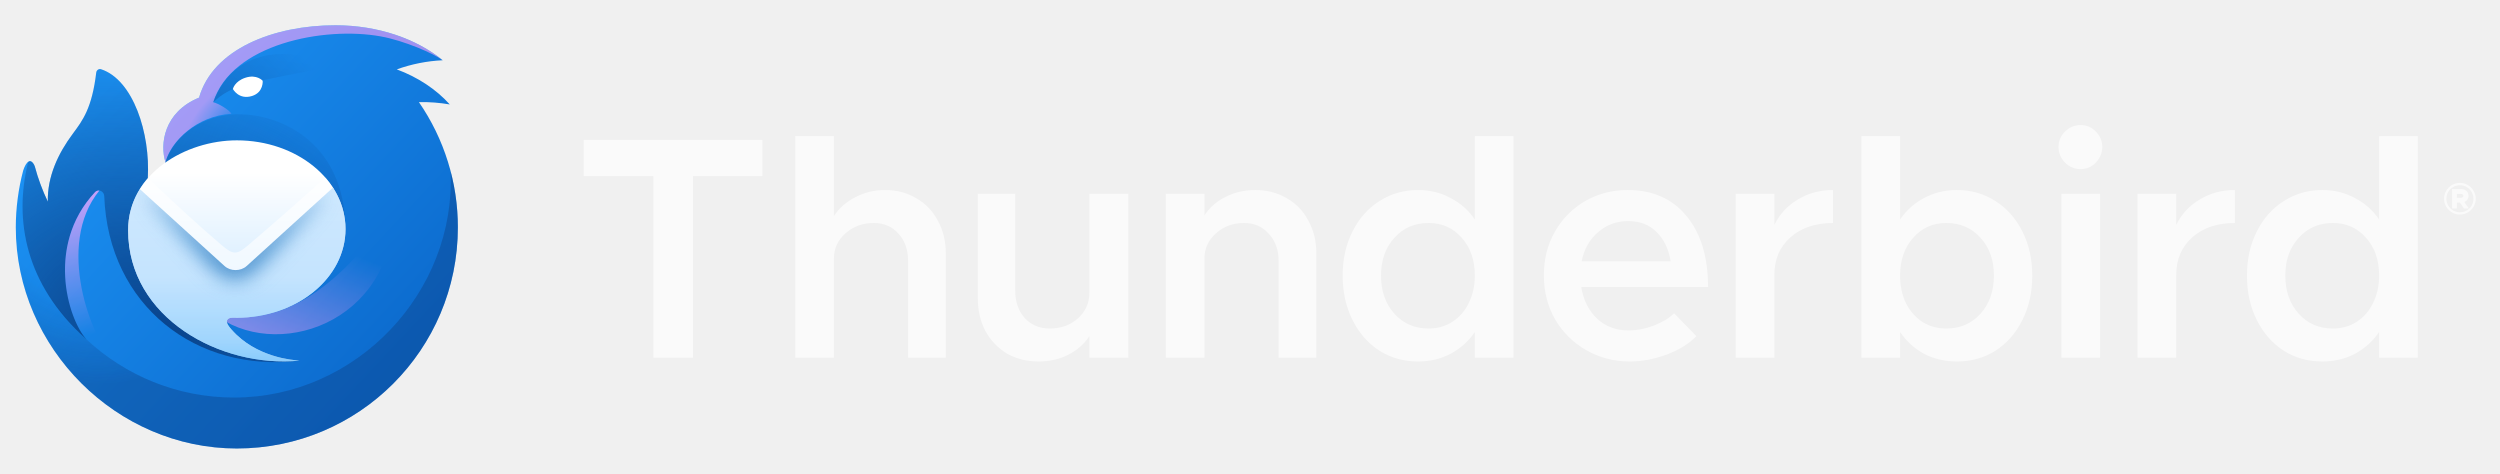
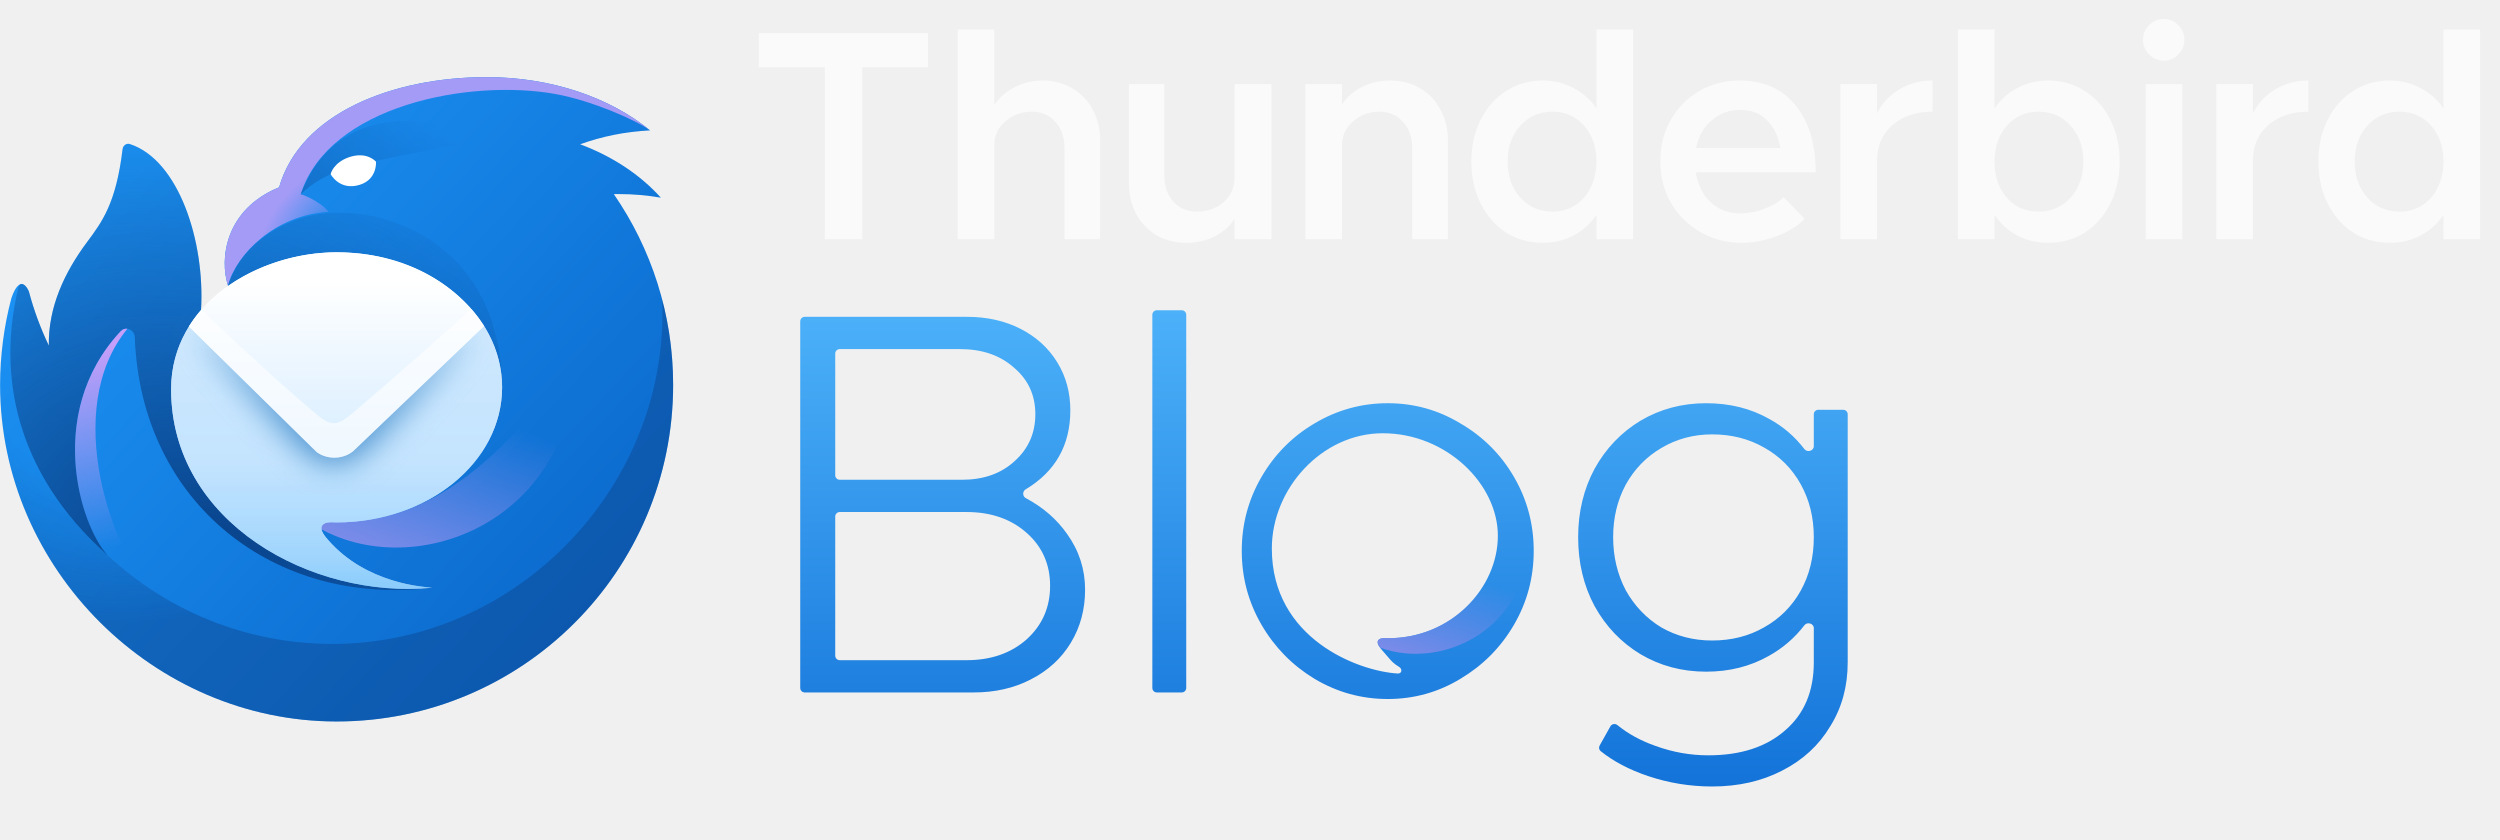
- <svg xmlns="http://www.w3.org/2000/svg" width="512" height="97" viewBox="0 0 512 97" fill="none">
-   <path d="M40.754 20.003H40.762C43.612 10.038 56.033 5.174 68.691 5.174C77.438 5.174 85.29 7.943 90.673 12.339C87.46 12.49 84.289 13.121 81.263 14.209C85.612 15.826 89.348 18.313 92.117 21.39C90.028 21.03 87.91 20.87 85.79 20.911C90.999 28.457 93.782 37.412 93.768 46.581C93.768 71.581 73.501 91.848 48.501 91.848C23.886 91.848 3.234 71.239 3.234 46.581C3.234 42.687 3.752 38.666 4.757 34.895C5.02 34.103 5.388 33.344 5.875 33.066C6.486 32.718 7.042 33.755 7.131 34.093C7.793 36.572 8.684 38.985 9.792 41.299C9.695 36.131 11.902 31.423 14.939 27.352C16.964 24.637 18.842 22.122 19.709 14.862C19.767 14.375 20.229 14.024 20.696 14.177C27.287 16.334 30.809 27.309 30.262 36.487C33.903 37.008 33.886 33.204 33.886 33.204C32.722 29.627 33.498 22.978 40.741 20.003H40.754Z" fill="url(#paint0_linear_4405_21141)" />
-   <path opacity="0.9" d="M92.287 35.055C93.388 59.951 72.921 81.417 47.964 81.417C24.6 81.417 5.454 63.358 3.723 40.438C3.414 42.584 3.251 44.749 3.236 46.917C3.414 71.441 24.015 91.849 48.503 91.849C73.503 91.849 93.77 71.582 93.77 46.582C93.77 42.599 93.254 38.736 92.287 35.055Z" fill="url(#paint1_radial_4405_21141)" />
-   <path style="mix-blend-mode:screen" d="M47.397 23.302C46.91 22.44 44.658 21.163 43.674 20.941C47.398 9.01 66.374 5.347 77.988 7.458C82.822 8.337 88.841 10.97 90.672 12.339C85.289 7.943 77.436 5.174 68.691 5.174C56.033 5.174 43.612 10.038 40.761 20.003H40.74C33.498 22.978 32.722 29.63 33.886 33.206C35.003 28.939 40.32 23.696 47.397 23.302Z" fill="url(#paint2_radial_4405_21141)" />
-   <path d="M60.552 15.063C50.383 17.064 47.061 17.718 43.658 20.953C47.48 10.835 57.236 8.784 68.86 13.396C66.094 13.966 63.324 14.522 60.552 15.064V15.063Z" fill="url(#paint3_linear_4405_21141)" />
-   <path d="M5.691 33.51C2.913 44.883 5.06 58.251 17.68 69.469C13.923 65.36 9.335 50.19 19.458 39.352C20.14 38.621 21.313 39.157 21.35 40.156C22.185 62.681 40.36 76.438 61.314 73.865C54.822 73.501 33.35 65.98 49.323 63.005C57.671 61.449 70.761 59.011 70.761 47.265C70.761 28.225 56.039 22.658 47.111 23.486C41.001 24.053 35.563 27.93 33.889 33.203C34.532 35.281 31.97 36.736 30.262 36.492C30.81 27.316 27.287 16.334 20.695 14.177C20.229 14.024 19.766 14.375 19.708 14.862C18.841 22.122 16.963 24.637 14.939 27.352C11.901 31.425 9.694 36.131 9.791 41.299C8.683 38.985 7.792 36.572 7.13 34.093C7.056 33.813 6.652 33.033 6.163 32.997C5.898 32.978 5.757 33.237 5.691 33.51Z" fill="url(#paint4_radial_4405_21141)" />
-   <path style="mix-blend-mode:screen" d="M43.713 64.158C56.005 74.139 80.724 66.656 80.724 42.389C70.745 57.516 58.034 67.95 43.714 64.158H43.713Z" fill="url(#paint5_linear_4405_21141)" />
-   <path style="mix-blend-mode:screen" d="M19.459 39.351C19.57 39.226 19.711 39.13 19.869 39.072C20.026 39.014 20.195 38.996 20.361 39.02C11.3 50.071 18.609 69.48 23.624 74.249C23.905 75.043 18.866 70.913 18.172 69.947C14.356 66.71 8.888 50.669 19.459 39.351Z" fill="url(#paint6_linear_4405_21141)" />
-   <path d="M48.5 65.072C60.795 65.072 70.763 56.939 70.763 46.907C70.763 36.875 60.795 28.742 48.5 28.742C38.011 28.742 26.233 35.566 26.238 47.172C26.244 65.107 45.191 75.425 61.342 73.863C60.129 73.722 52.56 73.32 47.445 67.533C46.983 67.012 46.183 66.101 46.546 65.51C46.908 64.919 47.907 65.071 48.499 65.071L48.5 65.072Z" fill="url(#paint7_linear_4405_21141)" />
-   <path opacity="0.6" d="M68.337 38.653L50.743 55.489C49.182 56.599 47.52 56.679 45.88 55.673L28.623 38.715C29.115 37.923 29.669 37.172 30.279 36.467L32.089 38.161C36.621 42.408 40.285 45.84 45.449 50.247C47.78 52.236 48.504 52.198 50.791 50.247C56.699 45.203 61.02 41.388 66.637 36.371C67.263 37.086 67.831 37.849 68.336 38.654L68.337 38.653Z" fill="white" />
-   <mask id="mask0_4405_21141" style="mask-type:luminance" maskUnits="userSpaceOnUse" x="26" y="38" width="45" height="37">
-     <path d="M70.765 46.907C70.765 56.94 60.797 65.072 48.503 65.072C47.909 65.072 46.912 64.92 46.548 65.512C46.185 66.102 46.986 67.012 47.447 67.534C52.253 72.971 59.226 73.655 61.056 73.835L61.344 73.863C45.193 75.425 26.246 65.107 26.241 47.173C26.224 44.187 27.055 41.257 28.637 38.724L45.978 54.475C47.212 55.595 49.29 55.595 50.524 54.475L68.194 38.426C69.836 40.958 70.765 43.845 70.765 46.907Z" fill="white" />
-   </mask>
-   <g mask="url(#mask0_4405_21141)">
-     <path opacity="0.7" d="M21.082 25.957H77.351V76.975H21.082V25.957Z" fill="url(#paint8_linear_4405_21141)" />
-     <g filter="url(#filter0_f_4405_21141)">
-       <path fill-rule="evenodd" clip-rule="evenodd" d="M43.332 54.581C40.053 51.169 30.234 39.833 30.234 39.833L30.994 39.866L46.366 51.347C47.517 52.184 49.16 52.175 50.3 51.328L65.374 39.882L66.174 39.818C66.174 39.818 56.675 50.885 53.037 54.531C49.399 58.177 46.611 57.992 43.332 54.581Z" fill="#458FCD" />
-     </g>
+ <svg xmlns="http://www.w3.org/2000/svg" width="1343" height="451" viewBox="0 0 1343 451" fill="none">
+   <path d="M149.883 100.652L149.918 100.652C161.302 60.855 210.909 41.426 261.461 41.426C296.388 41.426 327.75 52.488 349.245 70.042C335.929 70.703 323.261 73.308 311.666 77.513C329.034 83.966 343.956 93.9 355.016 106.189C347.679 104.921 340.068 104.254 332.265 104.254C331.423 104.254 330.584 104.262 329.747 104.277C349.84 133.41 361.606 168.728 361.606 206.795C361.606 306.637 280.668 387.574 180.827 387.574C82.524 387.574 0.047 305.266 0.047 206.795C0.047 191.243 2.117 175.18 6.128 160.125C7.178 156.963 8.646 153.93 10.595 152.821C13.034 151.432 15.251 155.572 15.61 156.92C18.26 166.867 21.829 176.487 26.232 185.702C25.848 165.059 34.664 146.263 46.795 129.999C54.881 119.159 62.377 109.109 65.839 80.118C66.072 78.172 67.917 76.771 69.78 77.381C96.104 86 110.176 129.83 107.985 166.481C122.527 168.56 122.46 153.37 122.46 153.37C117.812 139.085 120.911 112.531 149.836 100.652L149.883 100.652Z" fill="url(#paint0_linear_2036_8)" />
+   <path opacity="0.9" d="M355.692 160.758C360.088 260.188 278.35 345.91 178.675 345.91C85.369 345.91 8.908 273.792 1.992 182.257C0.773 190.713 0.114 199.35 0.052 208.129C0.76 306.082 83.037 387.574 180.827 387.574C280.668 387.574 361.606 306.637 361.606 206.795C361.606 190.886 359.551 175.456 355.692 160.758Z" fill="url(#paint1_radial_2036_8)" />
+   <path d="M176.422 113.828C174.473 110.381 165.48 105.284 161.551 104.395C176.422 56.748 252.208 42.12 298.591 50.55C317.891 54.058 341.933 64.581 349.244 70.042C327.75 52.488 296.388 41.426 261.461 41.426C210.909 41.426 161.302 60.855 149.918 100.652L149.883 100.652L149.835 100.652C120.911 112.531 117.815 139.094 122.464 153.378C126.924 136.339 148.16 115.4 176.422 113.828Z" fill="url(#paint2_radial_2036_8)" />
+   <path d="M228.956 80.923C188.348 88.913 175.077 91.524 161.485 104.444C176.75 64.034 215.713 55.846 262.138 74.264C249.36 76.908 238.416 79.061 228.956 80.923Z" fill="url(#paint3_linear_2036_8)" />
+   <path d="M9.86 154.59C-1.233 200.011 7.339 253.398 57.74 298.2C42.735 281.794 24.418 221.206 64.843 177.919C67.566 175.003 72.251 177.149 72.399 181.136C75.729 271.09 148.319 326.032 232.002 315.757C206.072 314.301 120.322 284.268 184.109 272.385C217.452 266.174 269.73 256.434 269.73 209.531C269.73 133.486 210.932 111.253 175.28 114.561C150.878 116.825 129.161 132.308 122.475 153.364C125.04 161.666 114.812 167.479 107.985 166.504C110.176 129.852 96.104 85.999 69.78 77.381C67.917 76.771 66.072 78.172 65.839 80.118C62.377 109.109 54.881 119.158 46.795 129.998C34.664 146.262 25.848 165.059 26.232 185.701C21.829 176.487 18.26 166.866 15.611 156.92C15.313 155.803 13.699 152.692 11.745 152.546C10.687 152.466 10.127 153.499 9.86 154.59Z" fill="url(#paint4_radial_2036_8)" />
+   <path d="M161.71 276.989C210.798 316.846 309.521 286.965 309.521 190.048C269.664 250.464 218.901 292.134 161.71 276.989Z" fill="url(#paint5_linear_2036_8)" />
+   <path d="M64.842 177.92C65.878 176.81 67.2 176.429 68.449 176.603C32.262 220.735 61.447 298.251 81.48 317.292C82.599 320.463 62.478 303.974 59.703 300.112C44.467 287.185 22.63 223.12 64.842 177.92Z" fill="url(#paint6_linear_2036_8)" />
+   <path d="M180.825 280.639C229.927 280.639 269.733 248.159 269.733 208.094C269.733 168.029 229.927 135.55 180.825 135.55C138.935 135.55 91.902 162.802 91.917 209.153C91.941 280.781 167.609 321.987 232.11 315.749C227.265 315.187 197.041 313.582 176.612 290.472C174.769 288.388 171.571 284.754 173.022 282.392C174.472 280.029 178.458 280.639 180.825 280.639Z" fill="url(#paint7_linear_2036_8)" />
+   <path opacity="0.7" d="M180.825 280.639C229.927 280.639 269.733 248.16 269.733 208.095C269.733 195.861 266.021 184.335 259.467 174.225L188.902 238.316C183.974 242.791 175.674 242.791 170.746 238.316L101.493 175.417C95.467 185.105 91.913 196.407 91.917 209.154C91.941 280.782 167.609 321.988 232.11 315.75C231.817 315.716 231.433 315.678 230.963 315.632L230.962 315.632C223.649 314.915 195.807 312.186 176.612 290.472C174.769 288.388 171.571 284.755 173.022 282.392C174.24 280.409 177.246 280.52 179.579 280.607C180.025 280.624 180.445 280.639 180.825 280.639Z" fill="url(#paint8_linear_2036_8)" />
+   <g filter="url(#filter0_f_2036_8)">
+     <path fill-rule="evenodd" clip-rule="evenodd" d="M160.188 238.741C147.094 225.113 107.877 179.845 107.877 179.845L110.913 179.975L172.303 225.829C176.902 229.169 183.458 229.136 188.016 225.748L248.214 180.034L251.41 179.786C251.41 179.786 213.476 223.982 198.946 238.543C184.417 253.104 173.281 252.369 160.188 238.741Z" fill="#458FCD" />
  </g>
-   <path d="M51.626 19.656C54.008 18.906 53.799 16.548 53.799 16.548C53.799 16.548 52.607 15.145 50.247 15.922C48.038 16.65 47.695 18.224 47.695 18.224C47.695 18.224 48.902 20.513 51.626 19.656Z" fill="white" />
-   <g clip-path="url(#clip0_4405_21141)">
-     <path d="M133.81 36.061H119.531V28.662H156.139V36.061H141.924V73.254H133.81V36.061ZM181.237 38.917C183.661 38.917 185.803 39.48 187.663 40.605C189.567 41.687 191.039 43.223 192.077 45.213C193.159 47.161 193.7 49.389 193.7 51.899V73.254H185.976V53.457C185.976 51.163 185.327 49.303 184.029 47.875C182.73 46.403 181.043 45.668 178.966 45.668C176.672 45.668 174.725 46.382 173.124 47.81C171.566 49.194 170.787 50.904 170.787 52.938V73.254H162.868V27.883H170.787V44.24C171.826 42.639 173.275 41.362 175.136 40.41C176.997 39.415 179.031 38.917 181.237 38.917ZM231.086 39.696V73.254H223.103V68.84C222.064 70.441 220.614 71.718 218.754 72.67C216.936 73.578 214.924 74.033 212.717 74.033C210.294 74.033 208.13 73.492 206.226 72.41C204.366 71.285 202.894 69.749 201.812 67.802C200.774 65.811 200.255 63.561 200.255 61.051V39.696H207.914V59.493C207.914 61.787 208.563 63.669 209.861 65.14C211.203 66.568 212.912 67.282 214.989 67.282C217.282 67.282 219.208 66.59 220.766 65.205C222.324 63.777 223.103 62.046 223.103 60.013V39.696H231.086ZM257.056 38.917C259.48 38.917 261.643 39.48 263.547 40.605C265.451 41.687 266.923 43.223 267.961 45.213C269.043 47.161 269.584 49.389 269.584 51.899V73.254H261.86V53.457C261.86 51.163 261.189 49.303 259.847 47.875C258.549 46.403 256.862 45.668 254.785 45.668C252.491 45.668 250.566 46.382 249.008 47.81C247.45 49.194 246.671 50.904 246.671 52.938V73.254H238.752V39.696H246.671V44.11C247.71 42.509 249.138 41.254 250.955 40.345C252.816 39.393 254.849 38.917 257.056 38.917ZM309.964 27.883V73.254H302.045V67.996C300.747 69.9 299.081 71.393 297.047 72.475C295.056 73.513 292.849 74.033 290.426 74.033C287.484 74.033 284.844 73.297 282.507 71.826C280.17 70.311 278.331 68.213 276.99 65.53C275.649 62.847 274.978 59.818 274.978 56.443C274.978 53.067 275.649 50.06 276.99 47.42C278.331 44.737 280.17 42.66 282.507 41.189C284.844 39.675 287.484 38.917 290.426 38.917C292.849 38.917 295.056 39.458 297.047 40.54C299.081 41.578 300.747 43.05 302.045 44.954V27.883H309.964ZM292.568 67.282C294.386 67.282 296.008 66.828 297.436 65.919C298.907 64.967 300.033 63.669 300.811 62.025C301.634 60.38 302.045 58.52 302.045 56.443C302.045 53.284 301.158 50.709 299.383 48.718C297.609 46.685 295.337 45.668 292.568 45.668C289.712 45.668 287.375 46.685 285.558 48.718C283.74 50.709 282.832 53.284 282.832 56.443C282.832 59.601 283.74 62.198 285.558 64.232C287.375 66.265 289.712 67.282 292.568 67.282ZM333.516 67.672C335.247 67.672 336.956 67.347 338.644 66.698C340.375 66.049 341.781 65.205 342.863 64.167L347.407 68.84C345.979 70.355 343.967 71.61 341.37 72.605C338.774 73.557 336.242 74.033 333.776 74.033C330.574 74.033 327.631 73.275 324.948 71.761C322.265 70.246 320.123 68.148 318.522 65.465C316.965 62.782 316.186 59.753 316.186 56.378C316.186 53.046 316.943 50.06 318.458 47.42C319.972 44.781 322.027 42.703 324.624 41.189C327.263 39.675 330.163 38.917 333.322 38.917C338.471 38.917 342.495 40.691 345.395 44.24C348.337 47.788 349.808 52.635 349.808 58.779H323.845C324.278 61.462 325.359 63.626 327.09 65.27C328.821 66.871 330.963 67.672 333.516 67.672ZM333.451 45.278C331.071 45.278 329.016 46.035 327.285 47.55C325.554 49.021 324.429 51.012 323.91 53.522H342.149C341.76 51.055 340.808 49.065 339.293 47.55C337.822 46.035 335.875 45.278 333.451 45.278ZM363.39 46.057C364.472 43.85 366.073 42.119 368.193 40.864C370.314 39.566 372.715 38.917 375.398 38.917V45.668C371.807 45.668 368.907 46.641 366.7 48.589C364.494 50.536 363.39 53.111 363.39 56.313V73.254H355.471V39.696H363.39V46.057ZM400.758 38.917C403.7 38.917 406.34 39.675 408.677 41.189C411.013 42.66 412.852 44.737 414.194 47.42C415.535 50.06 416.206 53.067 416.206 56.443C416.206 59.818 415.535 62.847 414.194 65.53C412.852 68.213 411.013 70.311 408.677 71.826C406.34 73.297 403.7 74.033 400.758 74.033C398.334 74.033 396.106 73.513 394.072 72.475C392.082 71.393 390.437 69.9 389.139 67.996V73.254H381.22V27.883H389.139V44.954C390.437 43.05 392.082 41.578 394.072 40.54C396.106 39.458 398.334 38.917 400.758 38.917ZM398.616 67.282C401.472 67.282 403.808 66.265 405.626 64.232C407.443 62.198 408.352 59.601 408.352 56.443C408.352 53.284 407.443 50.709 405.626 48.718C403.808 46.685 401.472 45.668 398.616 45.668C395.846 45.668 393.574 46.685 391.8 48.718C390.026 50.709 389.139 53.284 389.139 56.443C389.139 58.52 389.528 60.38 390.307 62.025C391.13 63.669 392.255 64.967 393.683 65.919C395.154 66.828 396.798 67.282 398.616 67.282ZM422.17 39.696H430.089V73.254H422.17V39.696ZM426.129 34.633C424.875 34.633 423.793 34.179 422.884 33.27C422.019 32.361 421.586 31.301 421.586 30.09C421.586 28.878 422.019 27.839 422.884 26.974C423.793 26.065 424.875 25.611 426.129 25.611C427.341 25.611 428.38 26.065 429.245 26.974C430.11 27.839 430.543 28.878 430.543 30.09C430.543 31.301 430.11 32.361 429.245 33.27C428.38 34.179 427.341 34.633 426.129 34.633ZM445.69 46.057C446.772 43.85 448.373 42.119 450.493 40.864C452.613 39.566 455.015 38.917 457.698 38.917V45.668C454.106 45.668 451.207 46.641 449 48.589C446.793 50.536 445.69 53.111 445.69 56.313V73.254H437.771V39.696H445.69V46.057ZM495.164 27.883V73.254H487.245V67.996C485.947 69.9 484.281 71.393 482.247 72.475C480.257 73.513 478.05 74.033 475.626 74.033C472.684 74.033 470.044 73.297 467.708 71.826C465.371 70.311 463.532 68.213 462.19 65.53C460.849 62.847 460.178 59.818 460.178 56.443C460.178 53.067 460.849 50.06 462.19 47.42C463.532 44.737 465.371 42.66 467.708 41.189C470.044 39.675 472.684 38.917 475.626 38.917C478.05 38.917 480.257 39.458 482.247 40.54C484.281 41.578 485.947 43.05 487.245 44.954V27.883H495.164ZM477.768 67.282C479.586 67.282 481.209 66.828 482.637 65.919C484.108 64.967 485.233 63.669 486.012 62.025C486.834 60.38 487.245 58.52 487.245 56.443C487.245 53.284 486.358 50.709 484.584 48.718C482.81 46.685 480.538 45.668 477.768 45.668C474.912 45.668 472.576 46.685 470.758 48.718C468.941 50.709 468.032 53.284 468.032 56.443C468.032 59.601 468.941 62.198 470.758 64.232C472.576 66.265 474.912 67.282 477.768 67.282Z" fill="#FAFAFA" />
-     <path d="M503.797 37.457C504.376 37.457 504.912 37.602 505.403 37.893C505.904 38.184 506.298 38.581 506.588 39.083C506.887 39.577 507.036 40.114 507.036 40.696C507.036 41.278 506.887 41.819 506.588 42.322C506.298 42.815 505.904 43.212 505.403 43.512C504.912 43.803 504.376 43.948 503.797 43.948C503.209 43.948 502.665 43.803 502.164 43.512C501.673 43.212 501.278 42.815 500.979 42.322C500.69 41.819 500.545 41.278 500.545 40.696C500.545 40.114 500.69 39.577 500.979 39.083C501.278 38.581 501.673 38.184 502.164 37.893C502.665 37.602 503.209 37.457 503.797 37.457ZM503.797 43.472C504.297 43.472 504.758 43.349 505.179 43.102C505.609 42.855 505.947 42.52 506.193 42.097C506.439 41.665 506.562 41.198 506.562 40.696C506.562 40.194 506.435 39.731 506.18 39.308C505.934 38.885 505.601 38.55 505.179 38.303C504.758 38.056 504.297 37.933 503.797 37.933C503.297 37.933 502.831 38.056 502.401 38.303C501.98 38.55 501.642 38.885 501.388 39.308C501.142 39.731 501.019 40.194 501.019 40.696C501.019 41.198 501.142 41.661 501.388 42.084C501.642 42.507 501.98 42.846 502.401 43.102C502.831 43.349 503.297 43.472 503.797 43.472ZM505.548 40.101C505.548 40.401 505.469 40.665 505.311 40.894C505.162 41.114 504.956 41.273 504.692 41.37L505.614 42.692H504.626L503.784 41.489H503.178V42.692H502.191V38.726H504.047C504.495 38.726 504.855 38.854 505.127 39.109C505.408 39.356 505.548 39.687 505.548 40.101ZM503.178 40.511H503.942C504.109 40.511 504.245 40.475 504.35 40.405C504.455 40.326 504.508 40.224 504.508 40.101C504.508 39.986 504.455 39.894 504.35 39.823C504.245 39.744 504.109 39.704 503.942 39.704H503.178V40.511Z" fill="#FAFAFA" />
-   </g>
+   <path d="M189.553 242.461L259.975 175.224C245.065 152.222 217.562 135.55 180.868 135.55C150.501 135.55 117.394 149.875 101.504 175.412L169.719 242.461C174.646 246.937 184.625 246.937 189.553 242.461Z" fill="url(#paint9_linear_2036_8)" />
+   <path opacity="0.6" d="M260.048 175.136L189.784 242.366C183.548 246.796 176.911 247.122 170.357 243.099L101.449 175.378C103.39 172.249 105.601 169.25 108.056 166.402C110.539 168.724 112.943 170.976 115.289 173.173C133.392 190.129 148.024 203.834 168.647 221.435C177.957 229.381 180.85 229.224 189.977 221.435C213.575 201.294 230.828 186.052 253.263 166.023C255.786 168.911 258.057 171.955 260.048 175.136Z" fill="white" />
+   <path d="M193.299 99.264C202.813 96.268 201.981 86.849 201.981 86.849C201.981 86.849 197.22 81.248 187.794 84.352C178.97 87.258 177.603 93.541 177.603 93.541C177.603 93.541 182.423 102.689 193.299 99.264Z" fill="white" />
+   <path d="M443.095 36.147H407.636V17.774H498.538V36.147H463.241V128.5H443.095V36.147ZM560.054 43.239C566.071 43.239 571.39 44.636 576.01 47.43C580.738 50.116 584.391 53.93 586.97 58.873C589.656 63.708 590.999 69.242 590.999 75.474V128.5H571.82V79.342C571.82 73.647 570.208 69.027 566.984 65.481C563.761 61.828 559.57 60.001 554.413 60.001C548.718 60.001 543.883 61.774 539.907 65.32C536.039 68.758 534.105 73.002 534.105 78.053V128.5H514.442V15.839H534.105V56.455C536.684 52.48 540.283 49.31 544.903 46.946C549.524 44.475 554.574 43.239 560.054 43.239ZM683.027 45.173V128.5H663.203V117.54C660.624 121.516 657.024 124.686 652.404 127.049C647.891 129.306 642.895 130.434 637.415 130.434C631.398 130.434 626.025 129.091 621.297 126.405C616.677 123.611 613.024 119.797 610.338 114.961C607.759 110.019 606.469 104.431 606.469 98.199V45.173H625.488V94.331C625.488 100.026 627.1 104.7 630.323 108.353C633.654 111.899 637.898 113.672 643.056 113.672C648.751 113.672 653.532 111.953 657.4 108.514C661.268 104.969 663.203 100.671 663.203 95.621V45.173H683.027ZM746.707 43.239C752.724 43.239 758.097 44.636 762.824 47.43C767.552 50.116 771.205 53.93 773.784 58.873C776.47 63.708 777.814 69.242 777.814 75.474V128.5H758.634V79.342C758.634 73.647 756.968 69.027 753.637 65.481C750.414 61.828 746.223 60.001 741.066 60.001C735.371 60.001 730.59 61.774 726.721 65.32C722.853 68.758 720.919 73.002 720.919 78.053V128.5H701.256V45.173H720.919V56.133C723.498 52.157 727.044 49.041 731.557 46.785C736.177 44.421 741.227 43.239 746.707 43.239ZM877.274 15.839V128.5H857.611V115.445C854.387 120.173 850.251 123.88 845.201 126.566C840.258 129.145 834.778 130.434 828.761 130.434C821.454 130.434 814.9 128.607 809.098 124.954C803.295 121.193 798.729 115.982 795.398 109.32C792.067 102.658 790.401 95.137 790.401 86.756C790.401 78.375 792.067 70.907 795.398 64.353C798.729 57.691 803.295 52.533 809.098 48.88C814.9 45.119 821.454 43.239 828.761 43.239C834.778 43.239 840.258 44.582 845.201 47.268C850.251 49.847 854.387 53.5 857.611 58.228V15.839H877.274ZM834.08 113.672C838.592 113.672 842.622 112.544 846.168 110.287C849.821 107.923 852.615 104.7 854.549 100.617C856.59 96.534 857.611 91.913 857.611 86.756C857.611 78.912 855.408 72.519 851.003 67.576C846.597 62.526 840.956 60.001 834.08 60.001C826.988 60.001 821.186 62.526 816.673 67.576C812.16 72.519 809.903 78.912 809.903 86.756C809.903 94.6 812.16 101.047 816.673 106.097C821.186 111.147 826.988 113.672 834.08 113.672ZM934.952 114.639C939.25 114.639 943.494 113.833 947.684 112.221C951.982 110.61 955.474 108.514 958.161 105.936L969.443 117.54C965.897 121.301 960.901 124.417 954.454 126.888C948.007 129.252 941.721 130.434 935.596 130.434C927.645 130.434 920.339 128.554 913.677 124.793C907.015 121.032 901.696 115.821 897.721 109.159C893.852 102.497 891.918 94.976 891.918 86.595C891.918 78.321 893.799 70.907 897.559 64.353C901.32 57.798 906.424 52.641 912.871 48.88C919.425 45.119 926.624 43.239 934.468 43.239C947.255 43.239 957.247 47.645 964.446 56.455C971.753 65.266 975.406 77.3 975.406 92.558H910.937C912.011 99.22 914.697 104.593 918.995 108.676C923.293 112.651 928.612 114.639 934.952 114.639ZM934.79 59.034C928.881 59.034 923.777 60.914 919.479 64.675C915.181 68.328 912.387 73.271 911.098 79.503H956.388C955.421 73.379 953.057 68.436 949.296 64.675C945.643 60.914 940.808 59.034 934.79 59.034ZM1008.32 60.968C1011.01 55.488 1014.99 51.19 1020.25 48.074C1025.52 44.851 1031.48 43.239 1038.14 43.239V60.001C1029.22 60.001 1022.02 62.419 1016.54 67.254C1011.06 72.089 1008.32 78.482 1008.32 86.434V128.5H988.662V45.173H1008.32V60.968ZM1100.31 43.239C1107.61 43.239 1114.17 45.119 1119.97 48.88C1125.77 52.533 1130.34 57.691 1133.67 64.353C1137 70.907 1138.67 78.375 1138.67 86.756C1138.67 95.137 1137 102.658 1133.67 109.32C1130.34 115.982 1125.77 121.193 1119.97 124.954C1114.17 128.607 1107.61 130.434 1100.31 130.434C1094.29 130.434 1088.76 129.145 1083.71 126.566C1078.76 123.88 1074.68 120.173 1071.46 115.445V128.5H1051.79V15.839H1071.46V58.228C1074.68 53.5 1078.76 49.847 1083.71 47.268C1088.76 44.582 1094.29 43.239 1100.31 43.239ZM1094.99 113.672C1102.08 113.672 1107.88 111.147 1112.39 106.097C1116.91 101.047 1119.16 94.6 1119.16 86.756C1119.16 78.912 1116.91 72.519 1112.39 67.576C1107.88 62.526 1102.08 60.001 1094.99 60.001C1088.11 60.001 1082.47 62.526 1078.06 67.576C1073.66 72.519 1071.46 78.912 1071.46 86.756C1071.46 91.913 1072.42 96.534 1074.36 100.617C1076.4 104.7 1079.19 107.923 1082.74 110.287C1086.39 112.544 1090.47 113.672 1094.99 113.672ZM1152.67 45.173H1172.33V128.5H1152.67V45.173ZM1162.5 32.602C1159.38 32.602 1156.7 31.473 1154.44 29.217C1152.29 26.96 1151.22 24.328 1151.22 21.319C1151.22 18.311 1152.29 15.732 1154.44 13.583C1156.7 11.327 1159.38 10.198 1162.5 10.198C1165.51 10.198 1168.09 11.327 1170.24 13.583C1172.39 15.732 1173.46 18.311 1173.46 21.319C1173.46 24.328 1172.39 26.96 1170.24 29.217C1168.09 31.473 1165.51 32.602 1162.5 32.602ZM1210.26 60.968C1212.95 55.488 1216.93 51.19 1222.19 48.074C1227.46 44.851 1233.42 43.239 1240.08 43.239V60.001C1231.16 60.001 1223.96 62.419 1218.48 67.254C1213 72.089 1210.26 78.482 1210.26 86.434V128.5H1190.6V45.173H1210.26V60.968ZM1332.31 15.839V128.5H1312.64V115.445C1309.42 120.173 1305.28 123.88 1300.23 126.566C1295.29 129.145 1289.81 130.434 1283.79 130.434C1276.49 130.434 1269.93 128.607 1264.13 124.954C1258.33 121.193 1253.76 115.982 1250.43 109.32C1247.1 102.658 1245.43 95.137 1245.43 86.756C1245.43 78.375 1247.1 70.907 1250.43 64.353C1253.76 57.691 1258.33 52.533 1264.13 48.88C1269.93 45.119 1276.49 43.239 1283.79 43.239C1289.81 43.239 1295.29 44.582 1300.23 47.268C1305.28 49.847 1309.42 53.5 1312.64 58.228V15.839H1332.31ZM1289.11 113.672C1293.63 113.672 1297.65 112.544 1301.2 110.287C1304.85 107.923 1307.65 104.7 1309.58 100.617C1311.62 96.534 1312.64 91.913 1312.64 86.756C1312.64 78.912 1310.44 72.519 1306.04 67.576C1301.63 62.526 1295.99 60.001 1289.11 60.001C1282.02 60.001 1276.22 62.526 1271.71 67.576C1267.19 72.519 1264.94 78.912 1264.94 86.756C1264.94 94.6 1267.19 101.047 1271.71 106.097C1276.22 111.147 1282.02 113.672 1289.11 113.672Z" fill="#FAFAFA" />
+   <path fill-rule="evenodd" clip-rule="evenodd" d="M637.246 169.093C637.246 167.758 636.164 166.676 634.829 166.676H621.453C620.118 166.676 619.036 167.758 619.036 169.093V369.566C619.036 370.901 620.118 371.983 621.453 371.983H634.829C636.164 371.983 637.246 370.901 637.246 369.566V169.093ZM548.253 176.662C539.833 172.354 530.238 170.2 519.469 170.2H432.303C430.968 170.2 429.886 171.283 429.886 172.618V369.566C429.886 370.901 430.968 371.983 432.303 371.983H522.993C534.546 371.983 544.826 369.633 553.834 364.934C563.037 360.234 570.184 353.674 575.275 345.255C580.366 336.835 582.911 327.338 582.911 316.764C582.911 305.799 579.68 295.813 573.219 286.805C567.648 278.872 560.259 272.466 551.051 267.588C549.253 266.636 549.193 263.962 550.938 262.915C566.967 253.296 574.981 239.133 574.981 220.426C574.981 210.831 572.631 202.215 567.932 194.579C563.232 186.942 556.673 180.97 548.253 176.662ZM545.022 247.741C537.777 254.399 528.378 257.728 516.825 257.728H451.101C449.766 257.728 448.684 256.645 448.684 255.31V189.947C448.684 188.612 449.766 187.53 451.101 187.53H515.651C527.595 187.53 537.288 190.858 544.728 197.516C552.365 203.978 556.183 212.3 556.183 222.482C556.183 232.664 552.463 241.084 545.022 247.741ZM551.484 343.492C543.064 350.933 532.294 354.654 519.175 354.654H451.101C449.766 354.654 448.684 353.571 448.684 352.236V277.474C448.684 276.139 449.766 275.057 451.101 275.057H519.175C532.294 275.057 543.064 278.777 551.484 286.218C559.904 293.659 564.114 303.155 564.114 314.708C564.114 326.261 559.904 335.856 551.484 343.492ZM745.494 375.507C731.396 375.507 718.277 371.885 706.136 364.64C694.192 357.395 684.695 347.702 677.646 335.562C670.597 323.422 667.072 310.205 667.072 295.91C667.072 281.616 670.597 268.399 677.646 256.259C684.695 244.119 694.192 234.524 706.136 227.475C718.277 220.23 731.396 216.607 745.494 216.607C759.593 216.607 772.614 220.23 784.558 227.475C796.699 234.524 806.293 244.119 813.342 256.259C820.392 268.399 823.916 281.616 823.916 295.91C823.916 310.205 820.392 323.422 813.342 335.562C806.293 347.702 796.699 357.395 784.558 364.64C772.614 371.885 759.593 375.507 745.494 375.507ZM992.584 355.828V222.549C992.584 221.214 991.502 220.132 990.167 220.132H976.791C975.456 220.132 974.374 221.214 974.374 222.549V239.739C974.374 242.223 970.838 243.231 969.329 241.257C964.2 234.548 957.951 229.17 950.583 225.125C940.597 219.447 929.24 216.607 916.512 216.607C903.589 216.607 891.84 219.74 881.266 226.006C870.888 232.272 862.664 240.888 856.594 251.853C850.72 262.819 847.783 275.057 847.783 288.568C847.783 302.274 850.72 314.61 856.594 325.576C862.664 336.541 870.888 345.157 881.266 351.423C891.84 357.689 903.589 360.822 916.512 360.822C929.044 360.822 940.303 357.982 950.289 352.304C957.81 348.11 964.156 342.634 969.326 335.876C970.836 333.903 974.374 334.913 974.374 337.397V355.828C974.374 371.297 969.283 383.438 959.101 392.249C948.919 401.256 935.114 405.76 917.687 405.76C908.092 405.76 898.693 404.096 889.49 400.767C881.558 398.008 874.688 394.261 868.882 389.528C867.678 388.546 865.856 388.843 865.097 390.198L859.322 400.512C858.76 401.515 858.979 402.778 859.874 403.5C866.683 408.989 875.185 413.463 885.378 416.921C896.539 420.642 907.994 422.502 919.743 422.502C933.841 422.502 946.373 419.662 957.339 413.984C968.5 408.305 977.115 400.375 983.185 390.193C989.451 380.207 992.584 368.752 992.584 355.828ZM947.646 337.031C939.422 341.73 930.121 344.08 919.743 344.08C909.757 344.08 900.652 341.73 892.427 337.031C884.399 332.135 878.035 325.478 873.336 317.058C868.832 308.442 866.581 298.946 866.581 288.568C866.581 278.19 868.832 268.791 873.336 260.371C878.035 251.951 884.399 245.391 892.427 240.692C900.652 235.797 909.757 233.349 919.743 233.349C930.121 233.349 939.422 235.699 947.646 240.398C956.066 245.098 962.625 251.657 967.325 260.077C972.024 268.497 974.374 277.994 974.374 288.568C974.374 299.337 972.024 308.932 967.325 317.352C962.625 325.772 956.066 332.331 947.646 337.031ZM804.65 287.807C804.65 315.65 779.869 342.856 745.745 342.856C745.482 342.856 745.189 342.845 744.88 342.834C743.258 342.773 741.169 342.696 740.323 344.074C739.315 345.716 741.537 348.241 742.817 349.689C743.764 350.76 744.532 351.667 745.201 352.458C747.428 355.088 748.566 356.433 751.565 358.233C753.533 359.414 753.11 361.941 750.819 361.808C729.752 360.581 683.231 343.163 683.231 294.694C683.22 262.483 710.124 232.744 742.817 232.744C776.941 232.744 804.65 259.964 804.65 287.807Z" fill="url(#paint10_linear_2036_8)" />
+   <path fill-rule="evenodd" clip-rule="evenodd" d="M793.784 319.197C793.677 319.295 793.58 319.402 793.493 319.517C783.057 333.192 766.056 342.831 745.745 342.831C745.481 342.831 745.189 342.82 744.879 342.808C743.258 342.748 741.169 342.67 740.322 344.049C739.756 344.972 740.21 346.173 740.943 347.306C741.2 347.702 741.59 347.988 742.034 348.145C773.322 359.205 817.351 340.465 821.831 292.878C822.056 290.491 819.045 289.509 817.659 291.466C810.225 301.968 802.244 311.396 793.784 319.197Z" fill="url(#paint11_linear_2036_8)" />
  <defs>
-     <filter id="filter0_f_4405_21141" x="26.08" y="35.664" width="44.248" height="25.693" filterUnits="userSpaceOnUse" color-interpolation-filters="sRGB">
+     <filter id="filter0_f_2036_8" x="91.349" y="163.258" width="176.589" height="102.485" filterUnits="userSpaceOnUse" color-interpolation-filters="sRGB">
      <feFlood flood-opacity="0" result="BackgroundImageFix" />
      <feBlend mode="normal" in="SourceGraphic" in2="BackgroundImageFix" result="shape" />
-       <feGaussianBlur stdDeviation="2.077" result="effect1_foregroundBlur_4405_21141" />
+       <feGaussianBlur stdDeviation="8.264" result="effect1_foregroundBlur_2036_8" />
    </filter>
-     <linearGradient id="paint0_linear_4405_21141" x1="18.946" y1="20.094" x2="82.759" y2="79.615" gradientUnits="userSpaceOnUse">
+     <linearGradient id="paint0_linear_2036_8" x1="62.794" y1="101.011" x2="317.638" y2="338.724" gradientUnits="userSpaceOnUse">
      <stop stop-color="#1B91F3" />
      <stop offset="1" stop-color="#0B68CB" />
    </linearGradient>
-     <radialGradient id="paint1_radial_4405_21141" cx="0" cy="0" r="1" gradientUnits="userSpaceOnUse" gradientTransform="translate(18.8288 40.5746) rotate(66.5177) scale(38.2776 36.6685)">
-       <stop offset="0.53" stop-color="#0B4186" stop-opacity="0" />
+     <radialGradient id="paint1_radial_2036_8" cx="0" cy="0" r="1" gradientUnits="userSpaceOnUse" gradientTransform="translate(62.3245 182.804) rotate(66.5179) scale(152.866 146.441)">
+       <stop offset="0.526" stop-color="#0B4186" stop-opacity="0" />
      <stop offset="1" stop-color="#0B4186" stop-opacity="0.45" />
    </radialGradient>
-     <radialGradient id="paint2_radial_4405_21141" cx="0" cy="0" r="1" gradientUnits="userSpaceOnUse" gradientTransform="translate(49.6644 24.8532) rotate(-127.997) scale(8.18295 13.541)">
-       <stop stop-color="#EF3ACC" stop-opacity="0" />
-       <stop offset="1" stop-color="#EF3ACC" stop-opacity="0.64" />
+     <radialGradient id="paint2_radial_2036_8" cx="0" cy="0" r="1" gradientUnits="userSpaceOnUse" gradientTransform="translate(185.474 120.021) rotate(-127.994) scale(32.6803 54.0779)">
+       <stop stop-color="#A29CF6" stop-opacity="0" />
+       <stop offset="1" stop-color="#A39BF6" />
    </radialGradient>
-     <linearGradient id="paint3_linear_4405_21141" x1="36.701" y1="35.331" x2="59.663" y2="9.769" gradientUnits="userSpaceOnUse">
+     <linearGradient id="paint3_linear_2036_8" x1="133.704" y1="161.864" x2="225.406" y2="59.78" gradientUnits="userSpaceOnUse">
      <stop stop-color="#0F5DB0" />
      <stop offset="1" stop-color="#0F5DB0" stop-opacity="0" />
    </linearGradient>
-     <radialGradient id="paint4_radial_4405_21141" cx="0" cy="0" r="1" gradientUnits="userSpaceOnUse" gradientTransform="translate(31.4281 71.2451) rotate(-64.2624) scale(59.7152 73.7659)">
-       <stop offset="0.02" stop-color="#094188" />
-       <stop offset="0.97" stop-color="#0B4186" stop-opacity="0" />
+     <radialGradient id="paint4_radial_2036_8" cx="0" cy="0" r="1" gradientUnits="userSpaceOnUse" gradientTransform="translate(112.647 305.292) rotate(-64.2627) scale(238.484 294.597)">
+       <stop offset="0.016" stop-color="#094188" />
+       <stop offset="0.967" stop-color="#0B4186" stop-opacity="0" />
    </radialGradient>
-     <linearGradient id="paint5_linear_4405_21141" x1="76.942" y1="53.839" x2="66.266" y2="80.053" gradientUnits="userSpaceOnUse">
-       <stop stop-color="#E247C4" stop-opacity="0" />
-       <stop offset="1" stop-color="#E247C4" stop-opacity="0.64" />
+     <linearGradient id="paint5_linear_2036_8" x1="294.416" y1="235.779" x2="264.987" y2="318.095" gradientUnits="userSpaceOnUse">
+       <stop stop-color="#7B8BE9" stop-opacity="0" />
+       <stop offset="1" stop-color="#7B8BE9" />
    </linearGradient>
-     <linearGradient id="paint6_linear_4405_21141" x1="10.736" y1="30.328" x2="20.143" y2="68.187" gradientUnits="userSpaceOnUse">
-       <stop offset="0.1" stop-color="#EF3ACC" />
-       <stop offset="1" stop-color="#EF3ACC" stop-opacity="0" />
+     <linearGradient id="paint6_linear_2036_8" x1="40.335" y1="176.321" x2="65.073" y2="294.04" gradientUnits="userSpaceOnUse">
+       <stop offset="0.105" stop-color="#C59FF9" />
+       <stop offset="1" stop-color="#C59FF9" stop-opacity="0" />
    </linearGradient>
-     <linearGradient id="paint7_linear_4405_21141" x1="48.5" y1="35.394" x2="48.5" y2="73.677" gradientUnits="userSpaceOnUse">
+     <linearGradient id="paint7_linear_2036_8" x1="180.828" y1="162.117" x2="180.828" y2="315.004" gradientUnits="userSpaceOnUse">
      <stop stop-color="white" />
-       <stop offset="0.91" stop-color="#BEE1FE" />
+       <stop offset="0.905" stop-color="#BEE1FE" />
      <stop offset="1" stop-color="#96CEFD" />
    </linearGradient>
-     <linearGradient id="paint8_linear_4405_21141" x1="49.217" y1="57.058" x2="49.217" y2="73.095" gradientUnits="userSpaceOnUse">
+     <linearGradient id="paint8_linear_2036_8" x1="183.687" y1="248.633" x2="183.687" y2="312.68" gradientUnits="userSpaceOnUse">
      <stop stop-color="#BCE0FD" />
      <stop offset="1" stop-color="#88CCFC" />
    </linearGradient>
-     <clipPath id="clip0_4405_21141">
-       <rect width="390" height="76" fill="white" transform="translate(117.336 10.5)" />
-     </clipPath>
+     <linearGradient id="paint9_linear_2036_8" x1="180.529" y1="151.142" x2="180.74" y2="318.931" gradientUnits="userSpaceOnUse">
+       <stop stop-color="white" />
+       <stop offset="0.905" stop-color="#BEE1FE" />
+       <stop offset="1" stop-color="#96CEFD" />
+     </linearGradient>
+     <linearGradient id="paint10_linear_2036_8" x1="711.235" y1="166.676" x2="711.235" y2="422.502" gradientUnits="userSpaceOnUse">
+       <stop stop-color="#4CB1F9" />
+       <stop offset="1" stop-color="#1373D9" />
+     </linearGradient>
+     <linearGradient id="paint11_linear_2036_8" x1="812.247" y1="317.138" x2="796.155" y2="366.082" gradientUnits="userSpaceOnUse">
+       <stop stop-color="#7B8BE9" stop-opacity="0" />
+       <stop offset="1" stop-color="#7B8BE9" />
+     </linearGradient>
  </defs>
</svg>
